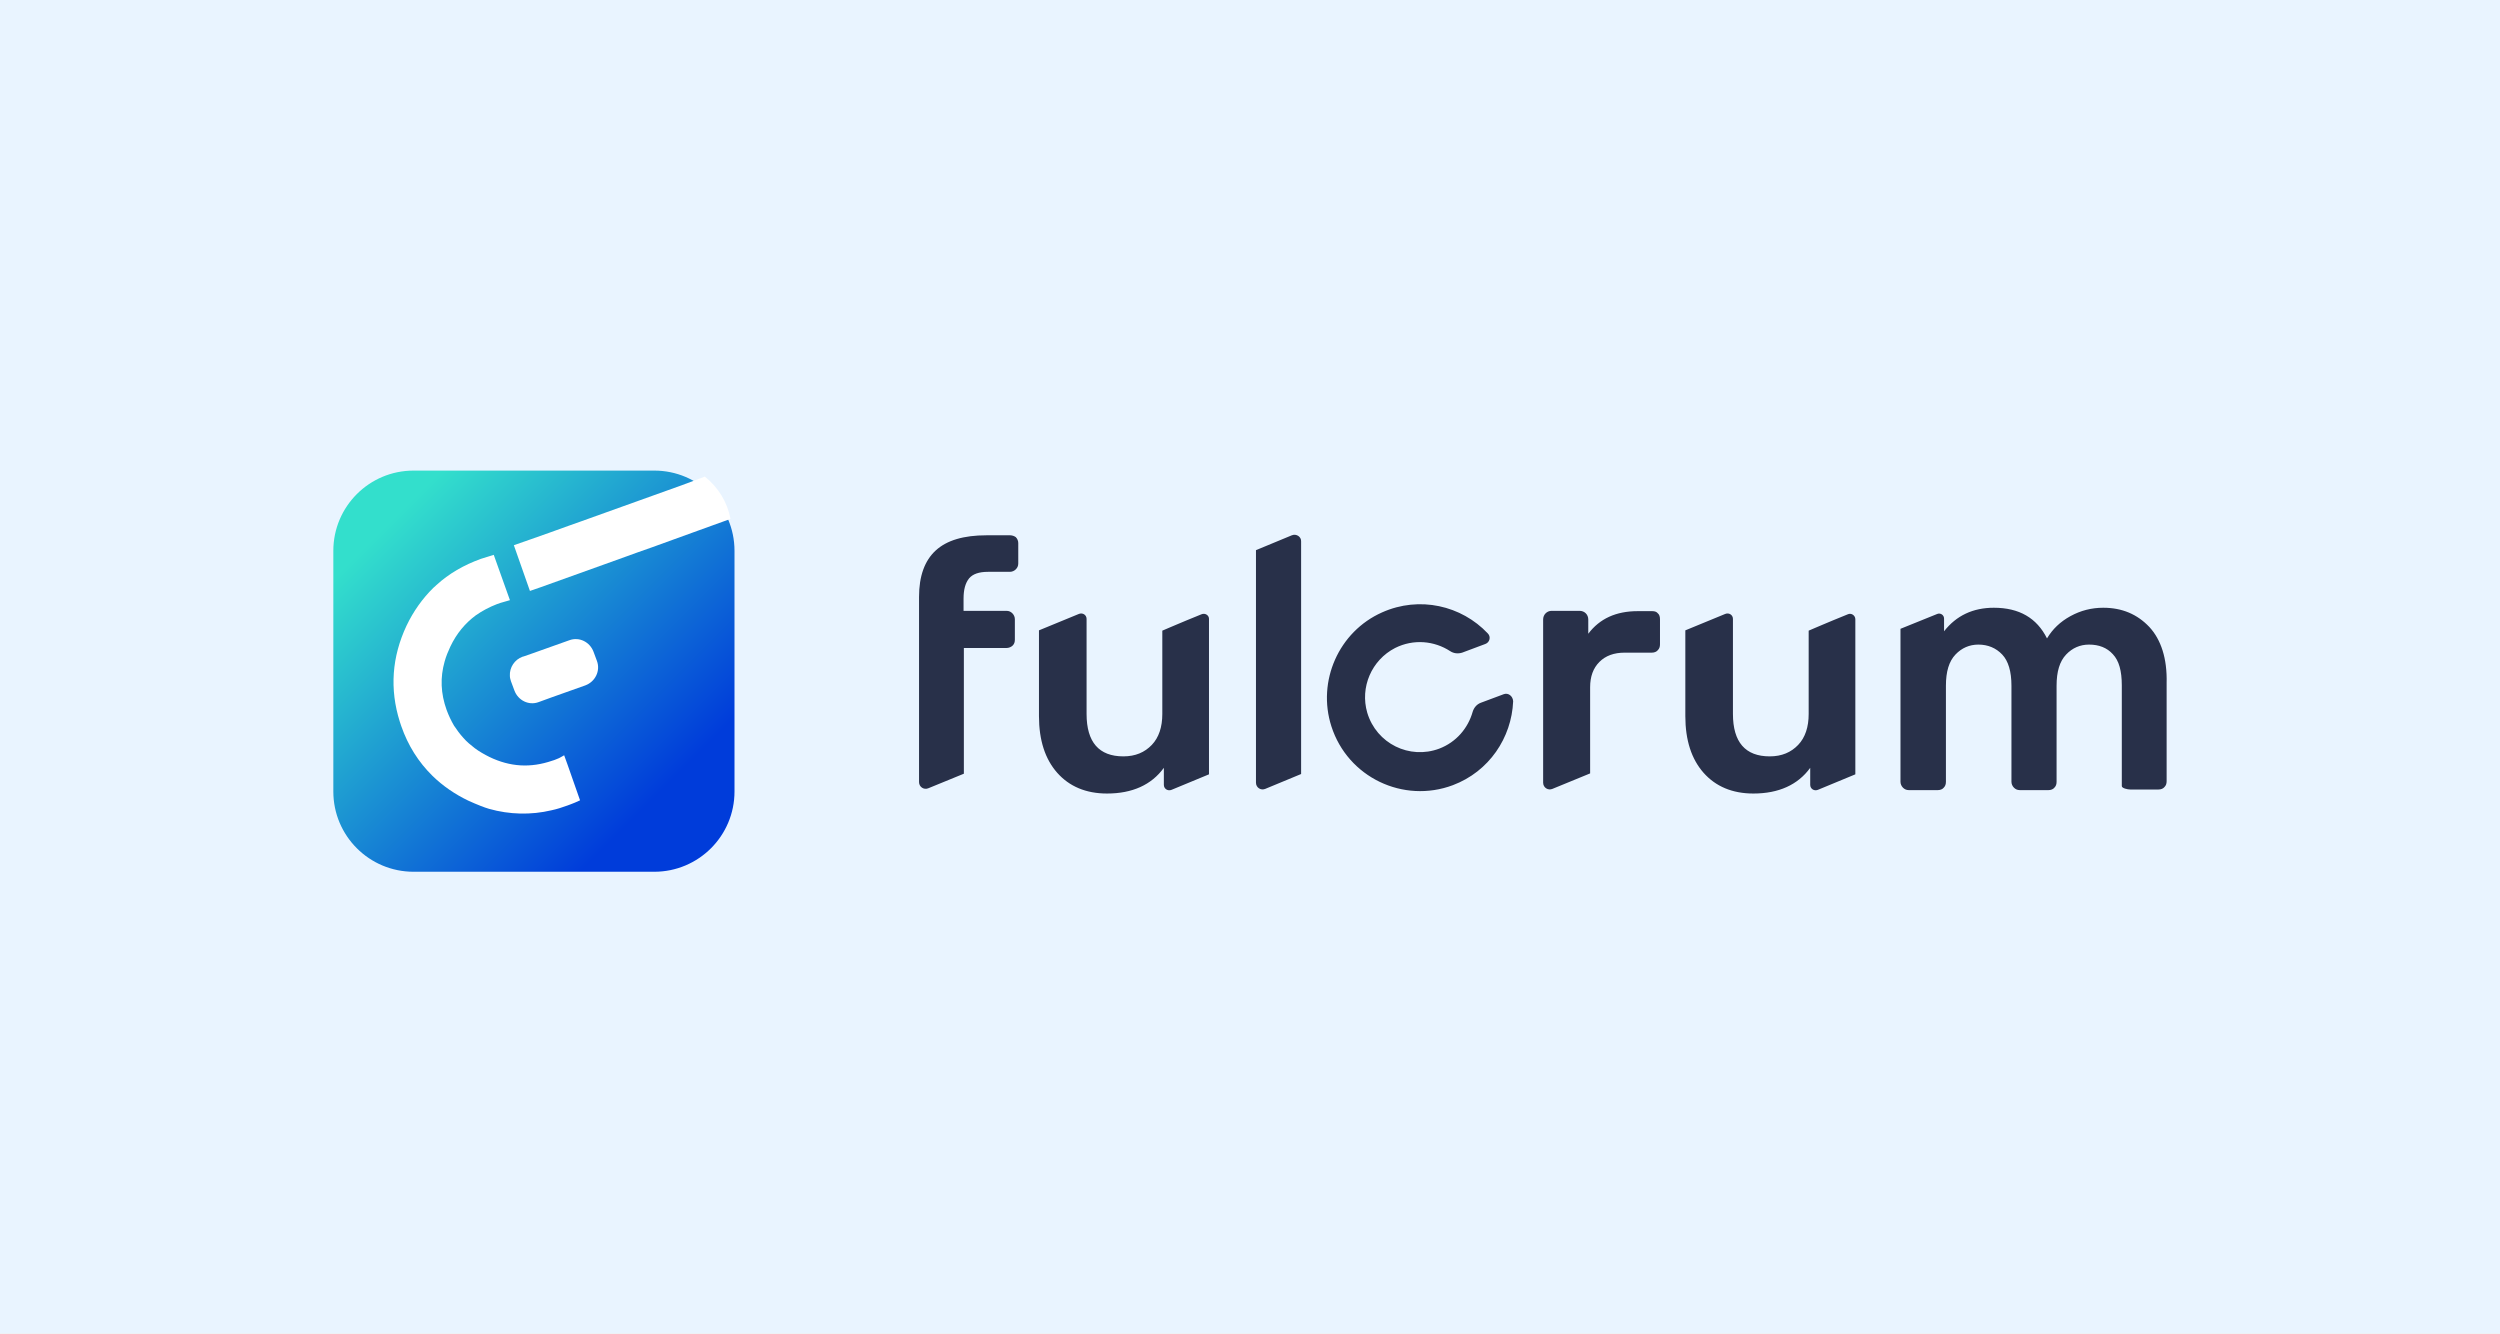
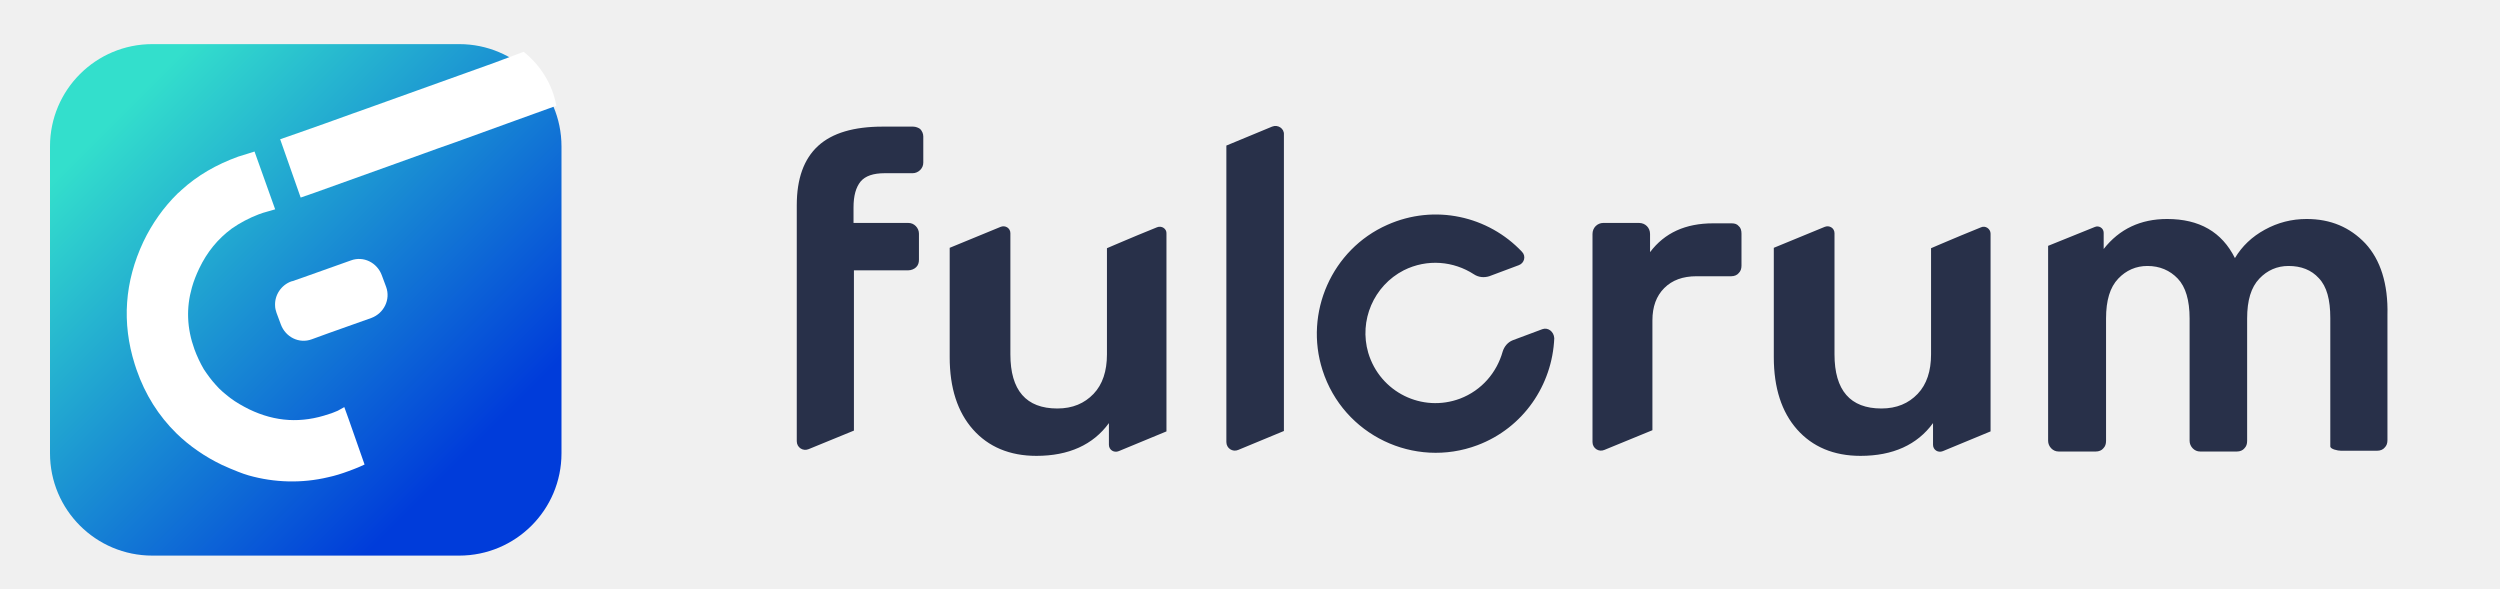
- <svg xmlns="http://www.w3.org/2000/svg" width="255" height="136" viewBox="0 0 255 136" fill="none">
-   <rect width="255" height="136" fill="#E9F4FF" />
+ <svg xmlns="http://www.w3.org/2000/svg" width="255" height="60" viewBox="30 48 200 40" fill="none">
  <path d="M34 56.184C34 51.664 37.664 48 42.184 48H66.735C71.255 48 74.919 51.664 74.919 56.184V80.735C74.919 85.255 71.255 88.919 66.735 88.919H42.184C37.664 88.919 34 85.255 34 80.735V56.184Z" fill="url(#paint0_linear)" />
  <path d="M219.23 63.948C218 62.653 216.455 61.99 214.532 61.99C213.334 61.99 212.23 62.274 211.19 62.843C210.149 63.411 209.361 64.169 208.794 65.117C207.753 63.032 205.956 61.99 203.371 61.99C201.258 61.99 199.556 62.78 198.294 64.39V63.096C198.294 62.717 197.916 62.495 197.601 62.622L193.849 64.138V79.74C193.849 79.961 193.943 80.182 194.101 80.34C194.259 80.498 194.448 80.592 194.7 80.592H197.664C197.916 80.592 198.137 80.498 198.263 80.34C198.42 80.182 198.484 79.992 198.484 79.74V69.949C198.484 68.496 198.799 67.454 199.461 66.759C200.092 66.096 200.88 65.748 201.794 65.748C202.772 65.748 203.591 66.096 204.222 66.759C204.853 67.422 205.168 68.496 205.168 69.949V79.74C205.168 79.961 205.262 80.182 205.42 80.34C205.578 80.498 205.767 80.592 206.019 80.592H208.951C209.204 80.592 209.424 80.498 209.55 80.34C209.708 80.182 209.771 79.992 209.771 79.74V69.949C209.771 68.496 210.086 67.454 210.749 66.759C211.379 66.096 212.167 65.748 213.082 65.748C214.091 65.748 214.91 66.064 215.51 66.728C216.14 67.391 216.424 68.433 216.424 69.917V80.182C216.424 80.403 217.023 80.529 217.275 80.529H220.176C220.428 80.529 220.649 80.434 220.775 80.276C220.933 80.119 220.996 79.929 220.996 79.677V69.665C221.059 67.17 220.428 65.243 219.23 63.948ZM122.56 62.653L121.015 63.285L120.038 63.696L119.218 64.043L118.556 64.327V72.823C118.556 74.15 118.209 75.223 117.484 75.981C116.758 76.739 115.813 77.15 114.583 77.15C112.092 77.15 110.831 75.697 110.831 72.823V63.127C110.831 62.717 110.421 62.464 110.043 62.622L105.975 64.296V73.044C105.975 75.507 106.606 77.434 107.836 78.824C109.065 80.213 110.768 80.94 112.912 80.94C115.497 80.94 117.452 80.055 118.713 78.318V80.055C118.713 80.466 119.123 80.719 119.502 80.561L123.317 78.982V63.159C123.348 62.78 122.938 62.495 122.56 62.653ZM131.767 54.6L128.109 56.116V79.834C128.109 80.34 128.614 80.656 129.055 80.466L132.713 78.95V55.231C132.744 54.758 132.24 54.41 131.767 54.6ZM103.043 54.6H100.615C98.314 54.6 96.579 55.105 95.444 56.147C94.309 57.19 93.742 58.769 93.742 60.885V79.771C93.742 80.276 94.246 80.592 94.688 80.403L98.314 78.918V66.096H102.665C102.885 66.096 103.138 66.001 103.295 65.843C103.453 65.685 103.516 65.496 103.516 65.243V63.159C103.516 62.938 103.421 62.717 103.264 62.559C103.106 62.401 102.917 62.306 102.665 62.306H98.282V61.074C98.282 60.127 98.471 59.463 98.85 58.99C99.228 58.547 99.859 58.327 100.773 58.327H103.012C103.232 58.327 103.453 58.232 103.611 58.074C103.768 57.916 103.863 57.726 103.863 57.474V55.389C103.863 55.168 103.768 54.947 103.611 54.789C103.484 54.694 103.264 54.6 103.043 54.6ZM188.489 62.653L186.944 63.285L185.966 63.696L185.146 64.043L184.484 64.327V72.823C184.484 74.15 184.137 75.223 183.412 75.981C182.687 76.739 181.741 77.15 180.512 77.15C178.021 77.15 176.76 75.697 176.76 72.823V63.127C176.76 62.717 176.35 62.464 175.971 62.622L171.904 64.296V73.044C171.904 75.507 172.535 77.434 173.764 78.824C174.994 80.213 176.696 80.94 178.84 80.94C181.426 80.94 183.381 80.055 184.642 78.318V80.055C184.642 80.466 185.052 80.719 185.43 80.561L189.245 78.982V63.159C189.245 62.78 188.835 62.495 188.489 62.653ZM153.396 70.802L151.031 71.686C150.621 71.844 150.338 72.191 150.212 72.602C149.739 74.276 148.54 75.697 146.806 76.36C143.779 77.497 140.406 75.855 139.46 72.697C138.703 70.107 139.901 67.328 142.298 66.096C144.189 65.148 146.302 65.369 147.91 66.412C148.288 66.664 148.73 66.696 149.14 66.57L151.504 65.685C151.946 65.527 152.103 64.959 151.756 64.611C149.076 61.769 144.788 60.758 140.973 62.464C136.559 64.422 134.321 69.475 135.802 74.086C137.474 79.297 143.149 81.982 148.194 80.087C151.883 78.697 154.184 75.255 154.342 71.528C154.31 70.991 153.837 70.644 153.396 70.802ZM168.53 62.337H167.048C164.841 62.337 163.17 63.096 162.004 64.643V63.19C162.004 62.938 161.909 62.717 161.751 62.559C161.594 62.401 161.373 62.306 161.121 62.306H158.252C158.031 62.306 157.81 62.401 157.653 62.559C157.495 62.717 157.4 62.938 157.4 63.19V79.834C157.4 80.34 157.905 80.656 158.346 80.466L162.193 78.887V70.107C162.193 69.001 162.508 68.149 163.139 67.517C163.769 66.885 164.621 66.57 165.724 66.57H168.499C168.751 66.57 168.972 66.475 169.098 66.317C169.255 66.159 169.319 65.969 169.319 65.717V63.159C169.319 62.906 169.255 62.685 169.098 62.559C168.972 62.401 168.783 62.337 168.53 62.337Z" fill="#283049" />
  <path d="M53.302 66.984C52.497 67.273 51.951 68.083 52.008 68.952C52.008 69.125 52.066 69.328 52.123 69.501L52.468 70.428C52.842 71.441 53.934 71.99 54.94 71.614L56.291 71.122L59.71 69.907C60.716 69.53 61.262 68.431 60.889 67.418L60.544 66.492C60.17 65.478 59.078 64.929 58.072 65.305L54.25 66.665L53.417 66.955L53.302 66.984Z" fill="white" />
  <path d="M57.022 77.329C56.791 77.416 56.559 77.533 56.327 77.591C54.127 78.347 52.042 78.231 49.928 77.213C49.407 76.951 48.886 76.66 48.422 76.311C48.017 75.991 47.611 75.671 47.264 75.264C46.916 74.886 46.598 74.45 46.308 74.014C46.019 73.519 45.758 72.967 45.555 72.414C44.947 70.727 44.889 69.099 45.353 67.47C45.498 66.947 45.7 66.452 45.932 65.958C46.569 64.62 47.438 63.573 48.538 62.759C49.204 62.293 49.928 61.915 50.681 61.624C50.912 61.537 51.173 61.45 51.405 61.392L52.013 61.217L50.362 56.593L49.812 56.767C49.551 56.855 49.32 56.913 49.059 57C47.293 57.64 45.787 58.513 44.513 59.676C44.426 59.763 44.339 59.85 44.223 59.938C43.094 61.043 42.167 62.351 41.472 63.806C39.967 67.005 39.735 70.291 40.778 73.607C40.835 73.752 40.864 73.897 40.922 74.043C41.617 76.049 42.689 77.736 44.108 79.132C45.179 80.179 46.424 81.023 47.756 81.662C48.191 81.866 48.625 82.041 49.059 82.215C49.349 82.332 49.609 82.419 49.899 82.506C51.955 83.088 54.156 83.146 56.24 82.651C56.791 82.535 57.341 82.361 57.891 82.157C58.152 82.07 58.412 81.953 58.644 81.866L59.165 81.633L57.891 77.998L57.544 77.038L57.022 77.329Z" fill="white" />
  <path d="M59.319 53.162L58.168 53.57L55.981 54.357L54.082 55.028L52.413 55.611L54.053 60.276L54.14 60.246L55.147 59.897L61.649 57.564L63.836 56.777L65.044 56.34L66.454 55.844L71.201 54.124L74.51 52.929C74.193 51.209 73.244 49.693 71.892 48.614L69.561 49.488L59.319 53.162Z" fill="white" />
  <defs>
    <linearGradient id="paint0_linear" x1="72.259" y1="86.259" x2="39.524" y2="53.524" gradientUnits="userSpaceOnUse">
      <stop offset="0.159" stop-color="#003CDA" />
      <stop offset="1" stop-color="#33DFCC" />
    </linearGradient>
  </defs>
</svg>
